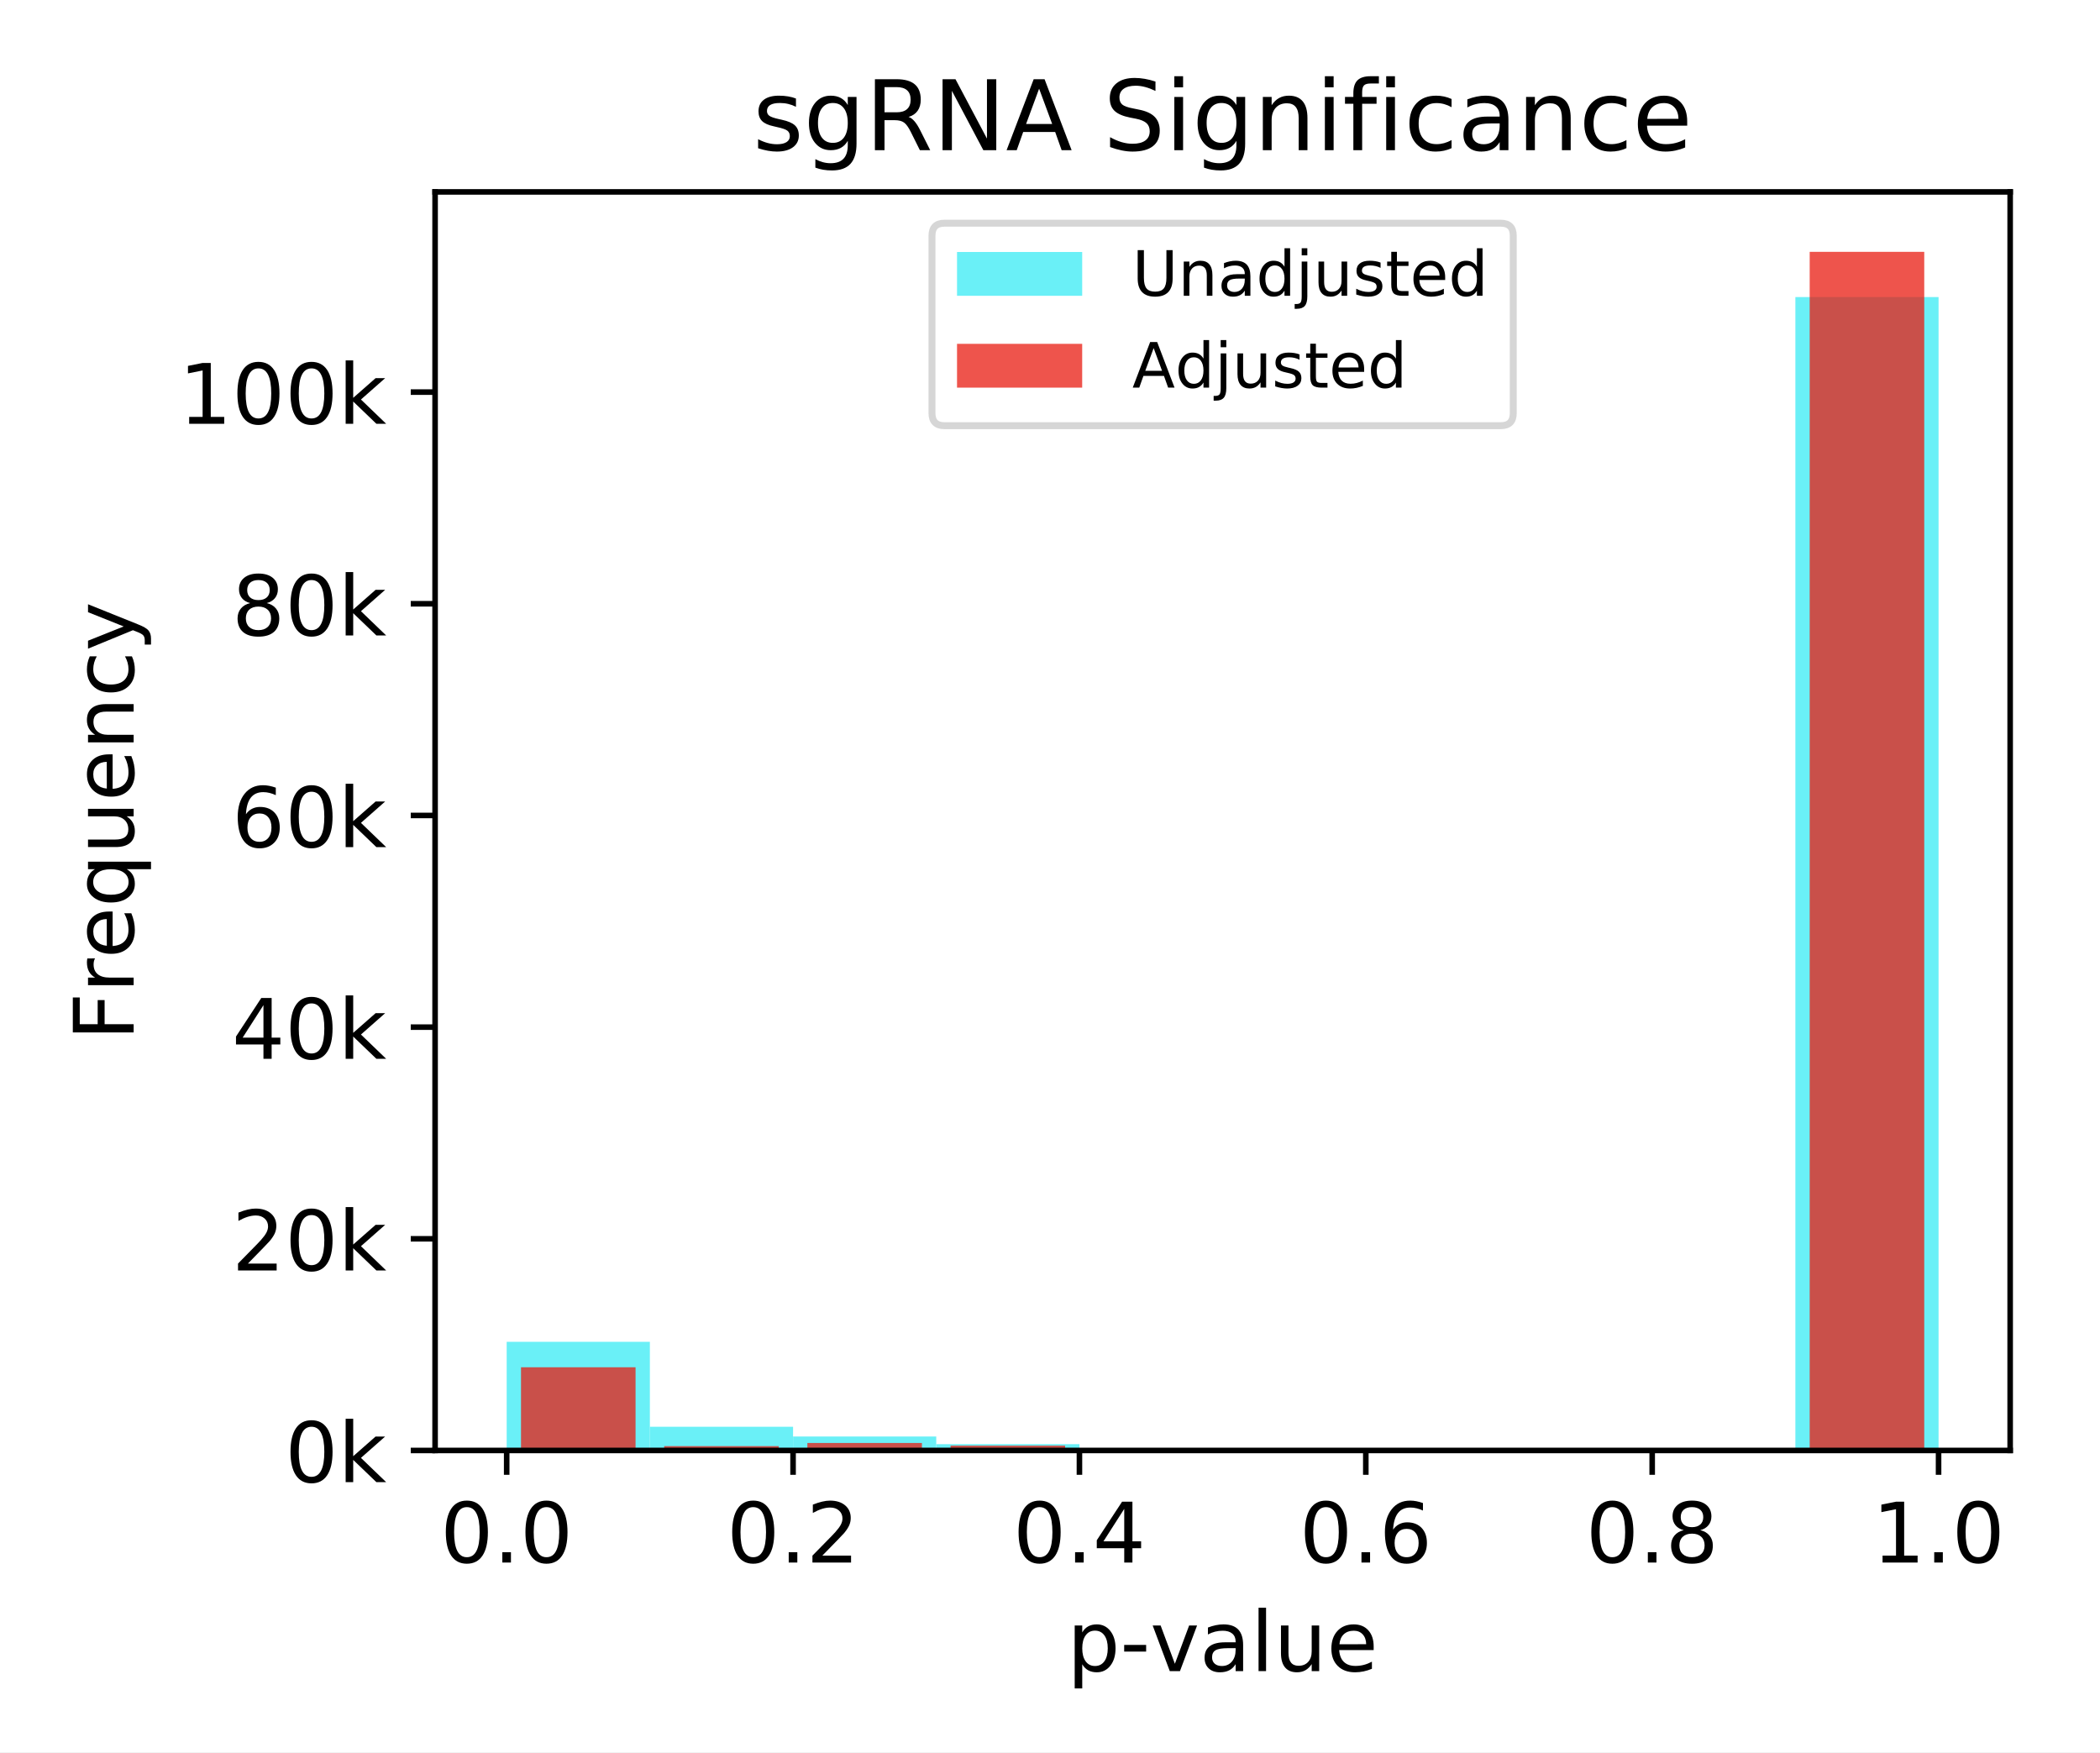
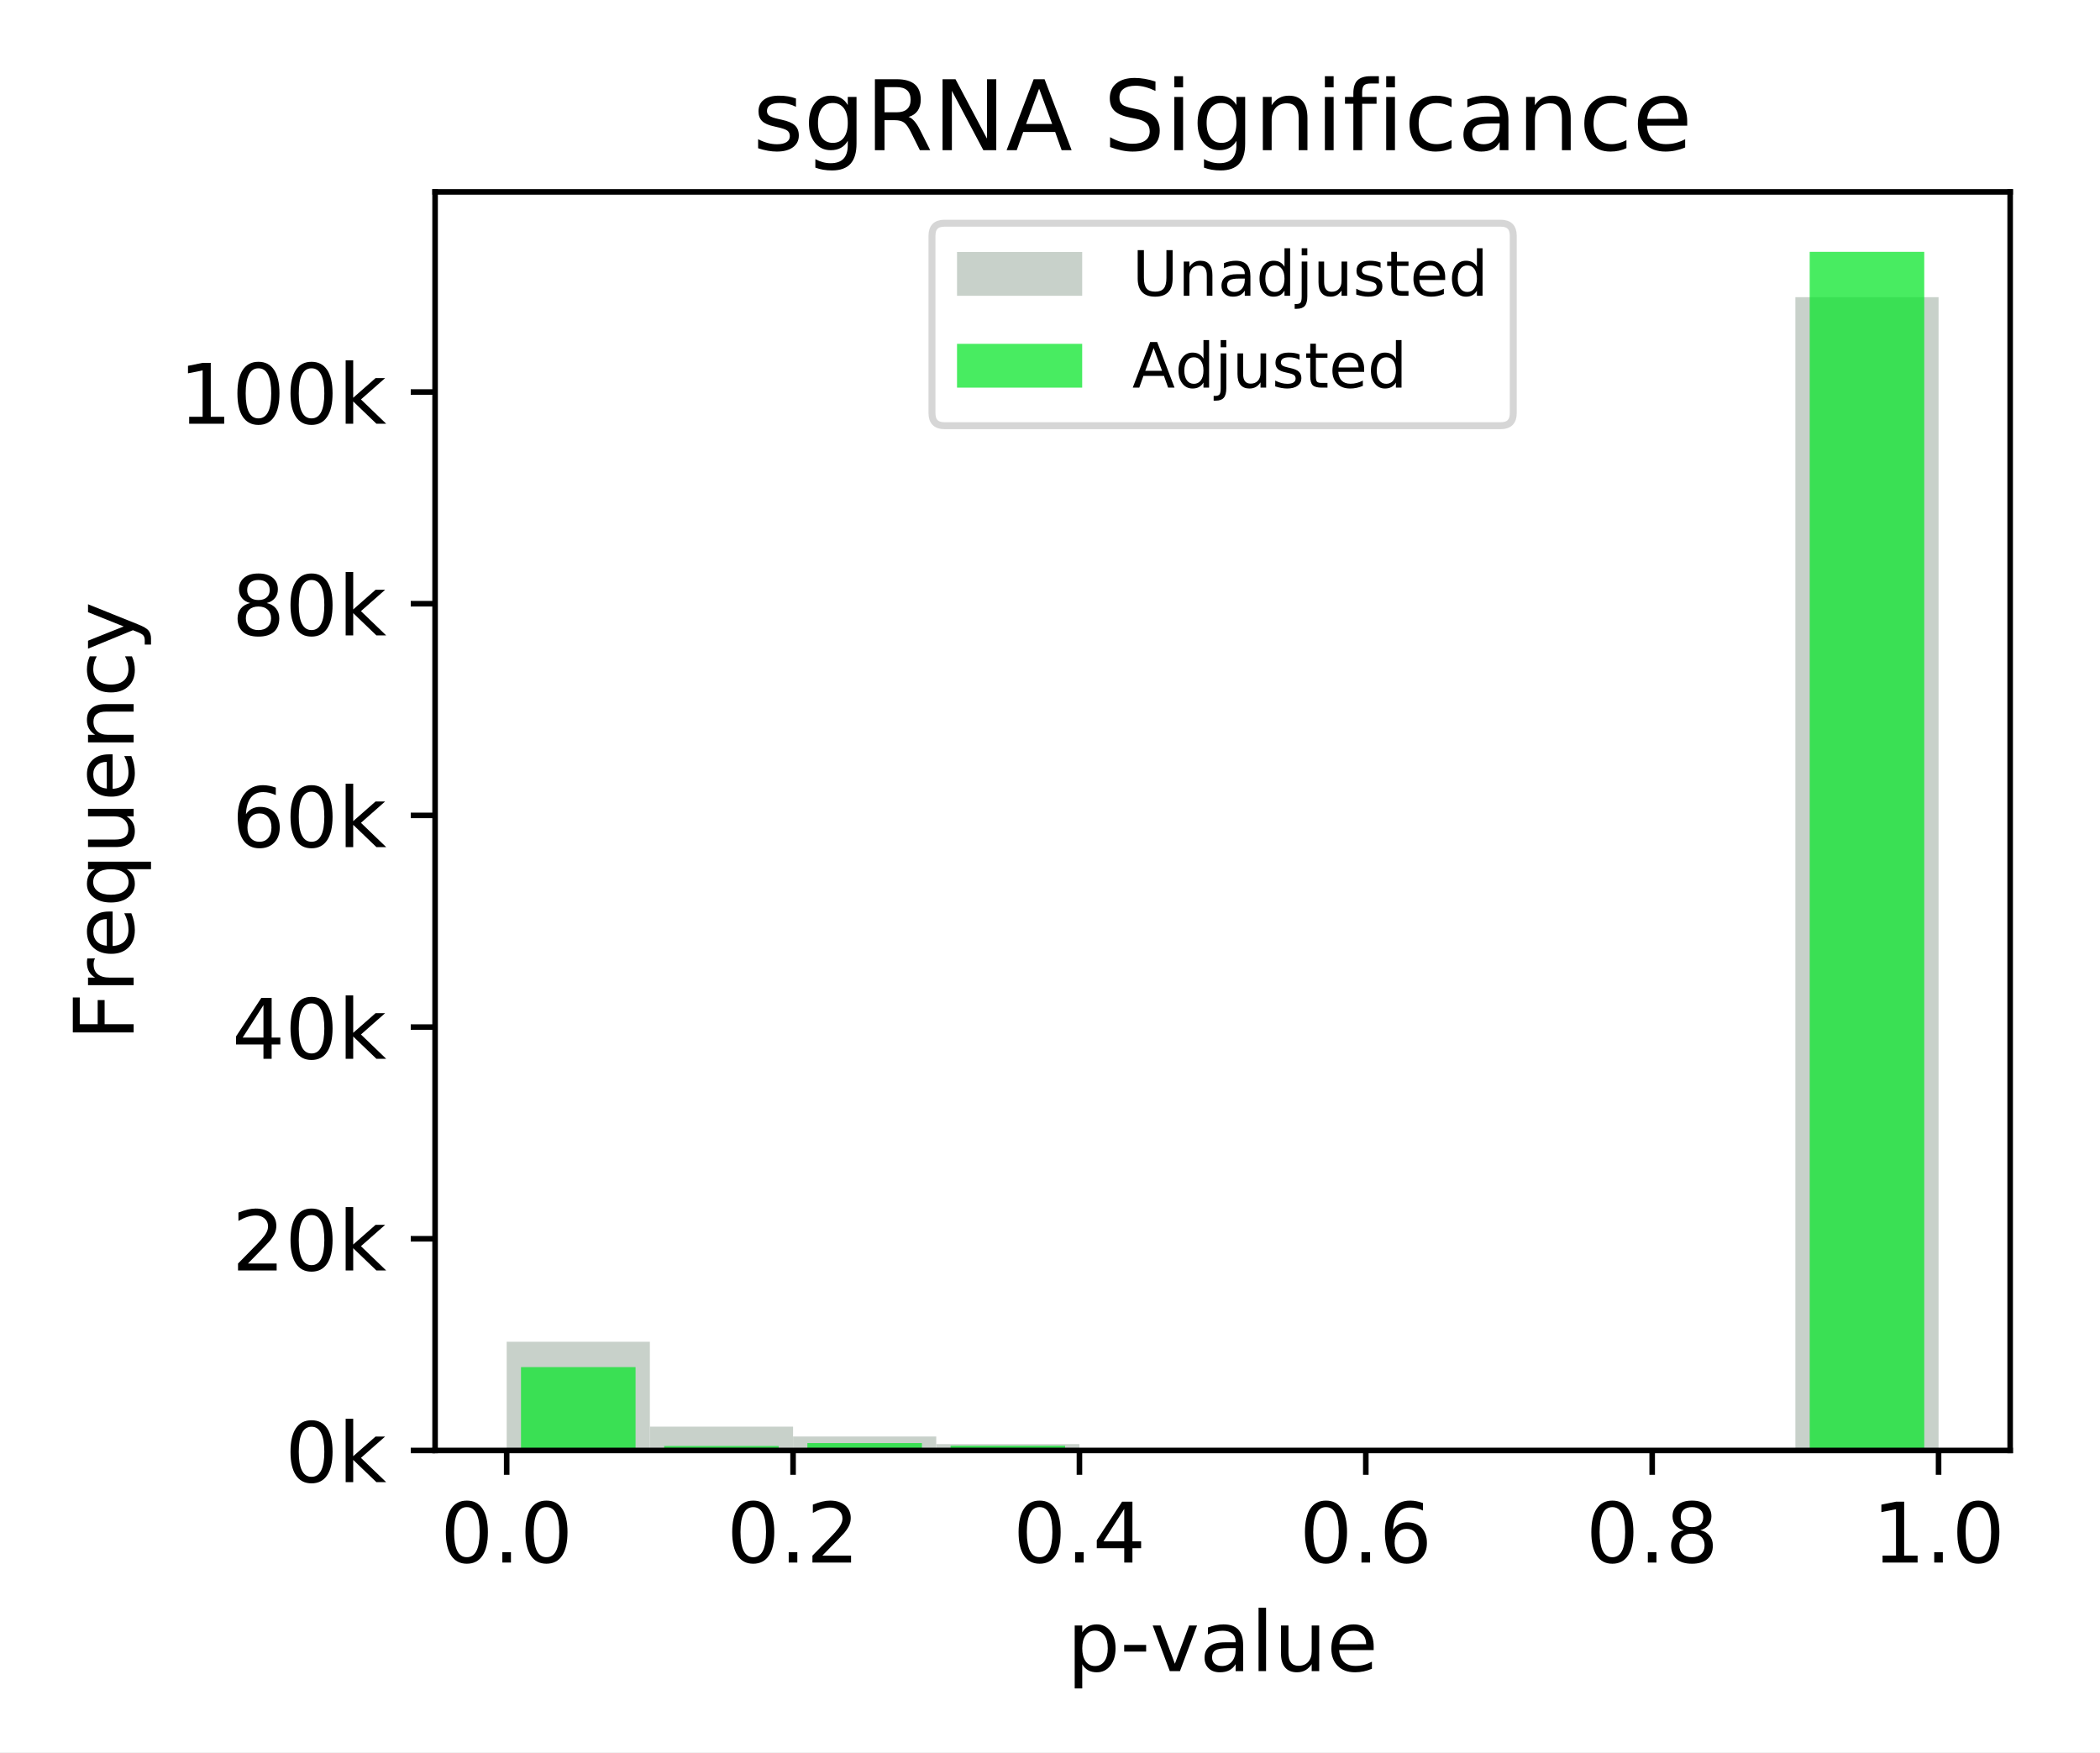
<svg xmlns="http://www.w3.org/2000/svg" xmlns:xlink="http://www.w3.org/1999/xlink" height="252pt" version="1.1" viewBox="0 0 302 252" width="302pt">
  <defs>
    <style type="text/css">
*{stroke-linecap:butt;stroke-linejoin:round;}
  </style>
  </defs>
  <g id="figure_1">
    <g id="patch_1">
      <path d="M 0 252  L 302.4 252  L 302.4 0  L 0 0  z " style="fill:#ffffff;" />
    </g>
    <g id="axes_1">
      <g id="patch_2">
        <path d="M 62.57 208.6  L 289.08 208.6  L 289.08 27.6  L 62.57 27.6  z " style="fill:#ffffff;" />
      </g>
      <g id="patch_3">
-         <path clip-path="url(#pc66652acc5)" d="M 72.866 208.6  L 93.458 208.6  L 93.458 192.97  L 72.866 192.97  z " style="fill:#6af0f7;" />
+         <path clip-path="url(#pf127f0041a)" d="M 72.866 208.6  L 93.458 208.6  L 93.458 192.962  L 72.866 192.962  z " style="fill:#c8d1ca;" />
      </g>
      <g id="patch_4">
-         <path clip-path="url(#pc66652acc5)" d="M 93.458 208.6  L 114.05 208.6  L 114.05 205.194  L 93.458 205.194  z " style="fill:#6af0f7;" />
+         <path clip-path="url(#pf127f0041a)" d="M 93.458 208.6  L 114.05 208.6  L 114.05 205.174  L 93.458 205.174  z " style="fill:#c8d1ca;" />
      </g>
      <g id="patch_5">
-         <path clip-path="url(#pc66652acc5)" d="M 114.05 208.6  L 134.641 208.6  L 134.641 206.592  L 114.05 206.592  z " style="fill:#6af0f7;" />
+         <path clip-path="url(#pf127f0041a)" d="M 114.05 208.6  L 134.641 208.6  L 134.641 206.591  L 114.05 206.591  z " style="fill:#c8d1ca;" />
      </g>
      <g id="patch_6">
-         <path clip-path="url(#pc66652acc5)" d="M 134.641 208.6  L 155.233 208.6  L 155.233 207.694  L 134.641 207.694  z " style="fill:#6af0f7;" />
+         <path clip-path="url(#pf127f0041a)" d="M 134.641 208.6  L 155.233 208.6  L 155.233 207.691  L 134.641 207.691  z " style="fill:#c8d1ca;" />
      </g>
      <g id="patch_7">
-         <path clip-path="url(#pc66652acc5)" d="M 155.233 208.6  L 175.825 208.6  L 175.825 208.585  L 155.233 208.585  z " style="fill:#6af0f7;" />
+         <path clip-path="url(#pf127f0041a)" d="M 155.233 208.6  L 175.825 208.6  L 175.825 208.585  L 155.233 208.585  z " style="fill:#c8d1ca;" />
      </g>
      <g id="patch_8">
-         <path clip-path="url(#pc66652acc5)" d="M 175.825 208.6  L 196.417 208.6  L 196.417 208.6  L 175.825 208.6  z " style="fill:#6af0f7;" />
+         <path clip-path="url(#pf127f0041a)" d="M 175.825 208.6  L 196.417 208.6  L 196.417 208.6  L 175.825 208.6  z " style="fill:#c8d1ca;" />
      </g>
      <g id="patch_9">
-         <path clip-path="url(#pc66652acc5)" d="M 196.417 208.6  L 217.009 208.6  L 217.009 208.6  L 196.417 208.6  z " style="fill:#6af0f7;" />
+         <path clip-path="url(#pf127f0041a)" d="M 196.417 208.6  L 217.009 208.6  L 217.009 208.6  L 196.417 208.6  z " style="fill:#c8d1ca;" />
      </g>
      <g id="patch_10">
-         <path clip-path="url(#pc66652acc5)" d="M 217.009 208.6  L 237.6 208.6  L 237.6 208.6  L 217.009 208.6  z " style="fill:#6af0f7;" />
+         <path clip-path="url(#pf127f0041a)" d="M 217.009 208.6  L 237.6 208.6  L 237.6 208.6  L 217.009 208.6  z " style="fill:#c8d1ca;" />
      </g>
      <g id="patch_11">
-         <path clip-path="url(#pc66652acc5)" d="M 237.6 208.6  L 258.192 208.6  L 258.192 208.6  L 237.6 208.6  z " style="fill:#6af0f7;" />
+         <path clip-path="url(#pf127f0041a)" d="M 237.6 208.6  L 258.192 208.6  L 258.192 208.6  L 237.6 208.6  z " style="fill:#c8d1ca;" />
      </g>
      <g id="patch_12">
-         <path clip-path="url(#pc66652acc5)" d="M 258.192 208.6  L 278.784 208.6  L 278.784 42.721  L 258.192 42.721  z " style="fill:#6af0f7;" />
+         <path clip-path="url(#pf127f0041a)" d="M 258.192 208.6  L 278.784 208.6  L 278.784 42.74  L 258.192 42.74  z " style="fill:#c8d1ca;" />
      </g>
      <g id="patch_13">
-         <path clip-path="url(#pc66652acc5)" d="M 74.925 208.6  L 91.399 208.6  L 91.399 196.635  L 74.925 196.635  z " style="fill:#e81b10;opacity:0.75;" />
+         <path clip-path="url(#pf127f0041a)" d="M 74.925 208.6  L 91.399 208.6  L 91.399 196.613  L 74.925 196.613  z " style="fill:#0be52c;opacity:0.75;" />
      </g>
      <g id="patch_14">
-         <path clip-path="url(#pc66652acc5)" d="M 95.517 208.6  L 111.99 208.6  L 111.99 207.976  L 95.517 207.976  z " style="fill:#e81b10;opacity:0.75;" />
+         <path clip-path="url(#pf127f0041a)" d="M 95.517 208.6  L 111.99 208.6  L 111.99 207.959  L 95.517 207.959  z " style="fill:#0be52c;opacity:0.75;" />
      </g>
      <g id="patch_15">
-         <path clip-path="url(#pc66652acc5)" d="M 116.109 208.6  L 132.582 208.6  L 132.582 207.524  L 116.109 207.524  z " style="fill:#e81b10;opacity:0.75;" />
+         <path clip-path="url(#pf127f0041a)" d="M 116.109 208.6  L 132.582 208.6  L 132.582 207.537  L 116.109 207.537  z " style="fill:#0be52c;opacity:0.75;" />
      </g>
      <g id="patch_16">
-         <path clip-path="url(#pc66652acc5)" d="M 136.701 208.6  L 153.174 208.6  L 153.174 207.907  L 136.701 207.907  z " style="fill:#e81b10;opacity:0.75;" />
+         <path clip-path="url(#pf127f0041a)" d="M 136.701 208.6  L 153.174 208.6  L 153.174 207.917  L 136.701 207.917  z " style="fill:#0be52c;opacity:0.75;" />
      </g>
      <g id="patch_17">
-         <path clip-path="url(#pc66652acc5)" d="M 157.292 208.6  L 173.766 208.6  L 173.766 208.426  L 157.292 208.426  z " style="fill:#e81b10;opacity:0.75;" />
+         <path clip-path="url(#pf127f0041a)" d="M 157.292 208.6  L 173.766 208.6  L 173.766 208.422  L 157.292 208.422  z " style="fill:#0be52c;opacity:0.75;" />
      </g>
      <g id="patch_18">
-         <path clip-path="url(#pc66652acc5)" d="M 177.884 208.6  L 194.358 208.6  L 194.358 208.267  L 177.884 208.267  z " style="fill:#e81b10;opacity:0.75;" />
+         <path clip-path="url(#pf127f0041a)" d="M 177.884 208.6  L 194.358 208.6  L 194.358 208.271  L 177.884 208.271  z " style="fill:#0be52c;opacity:0.75;" />
      </g>
      <g id="patch_19">
-         <path clip-path="url(#pc66652acc5)" d="M 198.476 208.6  L 214.949 208.6  L 214.949 208.366  L 198.476 208.366  z " style="fill:#e81b10;opacity:0.75;" />
+         <path clip-path="url(#pf127f0041a)" d="M 198.476 208.6  L 214.949 208.6  L 214.949 208.358  L 198.476 208.358  z " style="fill:#0be52c;opacity:0.75;" />
      </g>
      <g id="patch_20">
-         <path clip-path="url(#pc66652acc5)" d="M 219.068 208.6  L 235.541 208.6  L 235.541 208.399  L 219.068 208.399  z " style="fill:#e81b10;opacity:0.75;" />
+         <path clip-path="url(#pf127f0041a)" d="M 219.068 208.6  L 235.541 208.6  L 235.541 208.405  L 219.068 208.405  z " style="fill:#0be52c;opacity:0.75;" />
      </g>
      <g id="patch_21">
-         <path clip-path="url(#pc66652acc5)" d="M 239.66 208.6  L 256.133 208.6  L 256.133 208.437  L 239.66 208.437  z " style="fill:#e81b10;opacity:0.75;" />
+         <path clip-path="url(#pf127f0041a)" d="M 239.66 208.6  L 256.133 208.6  L 256.133 208.442  L 239.66 208.442  z " style="fill:#0be52c;opacity:0.75;" />
      </g>
      <g id="patch_22">
-         <path clip-path="url(#pc66652acc5)" d="M 260.251 208.6  L 276.725 208.6  L 276.725 36.219  L 260.251 36.219  z " style="fill:#e81b10;opacity:0.75;" />
+         <path clip-path="url(#pf127f0041a)" d="M 260.251 208.6  L 276.725 208.6  L 276.725 36.219  L 260.251 36.219  z " style="fill:#0be52c;opacity:0.75;" />
      </g>
      <g id="matplotlib.axis_1">
        <g id="xtick_1">
          <g id="line2d_1">
            <defs>
-               <path d="M 0 0  L 0 3.5  " id="m84226ce3af" style="stroke:#000000;stroke-width:0.8;" />
-             </defs>
-             <g>
-               <use style="stroke:#000000;stroke-width:0.8;" x="72.866" xlink:href="#m84226ce3af" y="208.6" />
+               <path d="M 0 0  L 0 3.5  " id="m3f5624474c" style="stroke:#000000;stroke-width:0.8;" />
+             </defs>
+             <g>
+               <use style="stroke:#000000;stroke-width:0.8;" x="72.866" xlink:href="#m3f5624474c" y="208.6" />
            </g>
          </g>
          <g id="text_1">
            <defs>
              <path d="M 31.781 66.406  Q 24.172 66.406 20.328 58.906  Q 16.5 51.422 16.5 36.375  Q 16.5 21.391 20.328 13.891  Q 24.172 6.391 31.781 6.391  Q 39.453 6.391 43.281 13.891  Q 47.125 21.391 47.125 36.375  Q 47.125 51.422 43.281 58.906  Q 39.453 66.406 31.781 66.406  z M 31.781 74.219  Q 44.047 74.219 50.516 64.516  Q 56.984 54.828 56.984 36.375  Q 56.984 17.969 50.516 8.266  Q 44.047 -1.422 31.781 -1.422  Q 19.531 -1.422 13.062 8.266  Q 6.594 17.969 6.594 36.375  Q 6.594 54.828 13.062 64.516  Q 19.531 74.219 31.781 74.219  z " id="DejaVuSans-30" />
              <path d="M 10.688 12.406  L 21 12.406  L 21 0  L 10.688 0  z " id="DejaVuSans-2e" />
            </defs>
            <g transform="translate(63.32403 224.7181)scale(0.12 -0.12)">
              <use xlink:href="#DejaVuSans-30" />
              <use x="63.623" xlink:href="#DejaVuSans-2e" />
              <use x="95.41" xlink:href="#DejaVuSans-30" />
            </g>
          </g>
        </g>
        <g id="xtick_2">
          <g id="line2d_2">
            <g>
-               <use style="stroke:#000000;stroke-width:0.8;" x="114.05" xlink:href="#m84226ce3af" y="208.6" />
+               <use style="stroke:#000000;stroke-width:0.8;" x="114.05" xlink:href="#m3f5624474c" y="208.6" />
            </g>
          </g>
          <g id="text_2">
            <defs>
              <path d="M 19.188 8.297  L 53.609 8.297  L 53.609 0  L 7.328 0  L 7.328 8.297  Q 12.938 14.109 22.625 23.891  Q 32.328 33.688 34.812 36.531  Q 39.547 41.844 41.422 45.531  Q 43.312 49.219 43.312 52.781  Q 43.312 58.594 39.234 62.25  Q 35.156 65.922 28.609 65.922  Q 23.969 65.922 18.812 64.312  Q 13.672 62.703 7.812 59.422  L 7.812 69.391  Q 13.766 71.781 18.938 73  Q 24.125 74.219 28.422 74.219  Q 39.75 74.219 46.484 68.547  Q 53.219 62.891 53.219 53.422  Q 53.219 48.922 51.531 44.891  Q 49.859 40.875 45.406 35.406  Q 44.188 33.984 37.641 27.219  Q 31.109 20.453 19.188 8.297  z " id="DejaVuSans-32" />
            </defs>
            <g transform="translate(104.5077 224.7181)scale(0.12 -0.12)">
              <use xlink:href="#DejaVuSans-30" />
              <use x="63.623" xlink:href="#DejaVuSans-2e" />
              <use x="95.41" xlink:href="#DejaVuSans-32" />
            </g>
          </g>
        </g>
        <g id="xtick_3">
          <g id="line2d_3">
            <g>
-               <use style="stroke:#000000;stroke-width:0.8;" x="155.233" xlink:href="#m84226ce3af" y="208.6" />
+               <use style="stroke:#000000;stroke-width:0.8;" x="155.233" xlink:href="#m3f5624474c" y="208.6" />
            </g>
          </g>
          <g id="text_3">
            <defs>
              <path d="M 37.797 64.312  L 12.891 25.391  L 37.797 25.391  z M 35.203 72.906  L 47.609 72.906  L 47.609 25.391  L 58.016 25.391  L 58.016 17.188  L 47.609 17.188  L 47.609 0  L 37.797 0  L 37.797 17.188  L 4.891 17.188  L 4.891 26.703  z " id="DejaVuSans-34" />
            </defs>
            <g transform="translate(145.6913 224.7181)scale(0.12 -0.12)">
              <use xlink:href="#DejaVuSans-30" />
              <use x="63.623" xlink:href="#DejaVuSans-2e" />
              <use x="95.41" xlink:href="#DejaVuSans-34" />
            </g>
          </g>
        </g>
        <g id="xtick_4">
          <g id="line2d_4">
            <g>
-               <use style="stroke:#000000;stroke-width:0.8;" x="196.417" xlink:href="#m84226ce3af" y="208.6" />
+               <use style="stroke:#000000;stroke-width:0.8;" x="196.417" xlink:href="#m3f5624474c" y="208.6" />
            </g>
          </g>
          <g id="text_4">
            <defs>
              <path d="M 33.016 40.375  Q 26.375 40.375 22.484 35.828  Q 18.609 31.297 18.609 23.391  Q 18.609 15.531 22.484 10.953  Q 26.375 6.391 33.016 6.391  Q 39.656 6.391 43.531 10.953  Q 47.406 15.531 47.406 23.391  Q 47.406 31.297 43.531 35.828  Q 39.656 40.375 33.016 40.375  z M 52.594 71.297  L 52.594 62.312  Q 48.875 64.062 45.094 64.984  Q 41.312 65.922 37.594 65.922  Q 27.828 65.922 22.672 59.328  Q 17.531 52.734 16.797 39.406  Q 19.672 43.656 24.016 45.922  Q 28.375 48.188 33.594 48.188  Q 44.578 48.188 50.953 41.516  Q 57.328 34.859 57.328 23.391  Q 57.328 12.156 50.688 5.359  Q 44.047 -1.422 33.016 -1.422  Q 20.359 -1.422 13.672 8.266  Q 6.984 17.969 6.984 36.375  Q 6.984 53.656 15.188 63.938  Q 23.391 74.219 37.203 74.219  Q 40.922 74.219 44.703 73.484  Q 48.484 72.75 52.594 71.297  z " id="DejaVuSans-36" />
            </defs>
            <g transform="translate(186.8749 224.7181)scale(0.12 -0.12)">
              <use xlink:href="#DejaVuSans-30" />
              <use x="63.623" xlink:href="#DejaVuSans-2e" />
              <use x="95.41" xlink:href="#DejaVuSans-36" />
            </g>
          </g>
        </g>
        <g id="xtick_5">
          <g id="line2d_5">
            <g>
-               <use style="stroke:#000000;stroke-width:0.8;" x="237.6" xlink:href="#m84226ce3af" y="208.6" />
+               <use style="stroke:#000000;stroke-width:0.8;" x="237.6" xlink:href="#m3f5624474c" y="208.6" />
            </g>
          </g>
          <g id="text_5">
            <defs>
              <path d="M 31.781 34.625  Q 24.75 34.625 20.719 30.859  Q 16.703 27.094 16.703 20.516  Q 16.703 13.922 20.719 10.156  Q 24.75 6.391 31.781 6.391  Q 38.812 6.391 42.859 10.172  Q 46.922 13.969 46.922 20.516  Q 46.922 27.094 42.891 30.859  Q 38.875 34.625 31.781 34.625  z M 21.922 38.812  Q 15.578 40.375 12.031 44.719  Q 8.5 49.078 8.5 55.328  Q 8.5 64.062 14.719 69.141  Q 20.953 74.219 31.781 74.219  Q 42.672 74.219 48.875 69.141  Q 55.078 64.062 55.078 55.328  Q 55.078 49.078 51.531 44.719  Q 48 40.375 41.703 38.812  Q 48.828 37.156 52.797 32.312  Q 56.781 27.484 56.781 20.516  Q 56.781 9.906 50.312 4.234  Q 43.844 -1.422 31.781 -1.422  Q 19.734 -1.422 13.25 4.234  Q 6.781 9.906 6.781 20.516  Q 6.781 27.484 10.781 32.312  Q 14.797 37.156 21.922 38.812  z M 18.312 54.391  Q 18.312 48.734 21.844 45.562  Q 25.391 42.391 31.781 42.391  Q 38.141 42.391 41.719 45.562  Q 45.312 48.734 45.312 54.391  Q 45.312 60.062 41.719 63.234  Q 38.141 66.406 31.781 66.406  Q 25.391 66.406 21.844 63.234  Q 18.312 60.062 18.312 54.391  z " id="DejaVuSans-38" />
            </defs>
            <g transform="translate(228.0586 224.7181)scale(0.12 -0.12)">
              <use xlink:href="#DejaVuSans-30" />
              <use x="63.623" xlink:href="#DejaVuSans-2e" />
              <use x="95.41" xlink:href="#DejaVuSans-38" />
            </g>
          </g>
        </g>
        <g id="xtick_6">
          <g id="line2d_6">
            <g>
-               <use style="stroke:#000000;stroke-width:0.8;" x="278.784" xlink:href="#m84226ce3af" y="208.6" />
+               <use style="stroke:#000000;stroke-width:0.8;" x="278.784" xlink:href="#m3f5624474c" y="208.6" />
            </g>
          </g>
          <g id="text_6">
            <defs>
              <path d="M 12.406 8.297  L 28.516 8.297  L 28.516 63.922  L 10.984 60.406  L 10.984 69.391  L 28.422 72.906  L 38.281 72.906  L 38.281 8.297  L 54.391 8.297  L 54.391 0  L 12.406 0  z " id="DejaVuSans-31" />
            </defs>
            <g transform="translate(269.2422 224.7181)scale(0.12 -0.12)">
              <use xlink:href="#DejaVuSans-31" />
              <use x="63.623" xlink:href="#DejaVuSans-2e" />
              <use x="95.41" xlink:href="#DejaVuSans-30" />
            </g>
          </g>
        </g>
        <g id="text_7">
          <defs>
            <path d="M 18.109 8.203  L 18.109 -20.797  L 9.078 -20.797  L 9.078 54.688  L 18.109 54.688  L 18.109 46.391  Q 20.953 51.266 25.266 53.625  Q 29.594 56 35.594 56  Q 45.562 56 51.781 48.094  Q 58.016 40.188 58.016 27.297  Q 58.016 14.406 51.781 6.484  Q 45.562 -1.422 35.594 -1.422  Q 29.594 -1.422 25.266 0.953  Q 20.953 3.328 18.109 8.203  z M 48.688 27.297  Q 48.688 37.203 44.609 42.844  Q 40.531 48.484 33.406 48.484  Q 26.266 48.484 22.188 42.844  Q 18.109 37.203 18.109 27.297  Q 18.109 17.391 22.188 11.75  Q 26.266 6.109 33.406 6.109  Q 40.531 6.109 44.609 11.75  Q 48.688 17.391 48.688 27.297  z " id="DejaVuSans-70" />
            <path d="M 4.891 31.391  L 31.203 31.391  L 31.203 23.391  L 4.891 23.391  z " id="DejaVuSans-2d" />
            <path d="M 2.984 54.688  L 12.5 54.688  L 29.594 8.797  L 46.688 54.688  L 56.203 54.688  L 35.688 0  L 23.484 0  z " id="DejaVuSans-76" />
            <path d="M 34.281 27.484  Q 23.391 27.484 19.188 25  Q 14.984 22.516 14.984 16.5  Q 14.984 11.719 18.141 8.906  Q 21.297 6.109 26.703 6.109  Q 34.188 6.109 38.703 11.406  Q 43.219 16.703 43.219 25.484  L 43.219 27.484  z M 52.203 31.203  L 52.203 0  L 43.219 0  L 43.219 8.297  Q 40.141 3.328 35.547 0.953  Q 30.953 -1.422 24.312 -1.422  Q 15.922 -1.422 10.953 3.297  Q 6 8.016 6 15.922  Q 6 25.141 12.172 29.828  Q 18.359 34.516 30.609 34.516  L 43.219 34.516  L 43.219 35.406  Q 43.219 41.609 39.141 45  Q 35.062 48.391 27.688 48.391  Q 23 48.391 18.547 47.266  Q 14.109 46.141 10.016 43.891  L 10.016 52.203  Q 14.938 54.109 19.578 55.047  Q 24.219 56 28.609 56  Q 40.484 56 46.344 49.844  Q 52.203 43.703 52.203 31.203  z " id="DejaVuSans-61" />
            <path d="M 9.422 75.984  L 18.406 75.984  L 18.406 0  L 9.422 0  z " id="DejaVuSans-6c" />
            <path d="M 8.5 21.578  L 8.5 54.688  L 17.484 54.688  L 17.484 21.922  Q 17.484 14.156 20.5 10.266  Q 23.531 6.391 29.594 6.391  Q 36.859 6.391 41.078 11.031  Q 45.312 15.672 45.312 23.688  L 45.312 54.688  L 54.297 54.688  L 54.297 0  L 45.312 0  L 45.312 8.406  Q 42.047 3.422 37.719 1  Q 33.406 -1.422 27.688 -1.422  Q 18.266 -1.422 13.375 4.438  Q 8.5 10.297 8.5 21.578  z M 31.109 56  z " id="DejaVuSans-75" />
            <path d="M 56.203 29.594  L 56.203 25.203  L 14.891 25.203  Q 15.484 15.922 20.484 11.062  Q 25.484 6.203 34.422 6.203  Q 39.594 6.203 44.453 7.469  Q 49.312 8.734 54.109 11.281  L 54.109 2.781  Q 49.266 0.734 44.188 -0.344  Q 39.109 -1.422 33.891 -1.422  Q 20.797 -1.422 13.156 6.188  Q 5.516 13.812 5.516 26.812  Q 5.516 40.234 12.766 48.109  Q 20.016 56 32.328 56  Q 43.359 56 49.781 48.891  Q 56.203 41.797 56.203 29.594  z M 47.219 32.234  Q 47.125 39.594 43.094 43.984  Q 39.062 48.391 32.422 48.391  Q 24.906 48.391 20.391 44.141  Q 15.875 39.891 15.188 32.172  z " id="DejaVuSans-65" />
          </defs>
          <g transform="translate(153.4638 240.3319)scale(0.12 -0.12)">
            <use xlink:href="#DejaVuSans-70" />
            <use x="63.477" xlink:href="#DejaVuSans-2d" />
            <use x="99.529" xlink:href="#DejaVuSans-76" />
            <use x="158.709" xlink:href="#DejaVuSans-61" />
            <use x="219.988" xlink:href="#DejaVuSans-6c" />
            <use x="247.771" xlink:href="#DejaVuSans-75" />
            <use x="311.15" xlink:href="#DejaVuSans-65" />
          </g>
        </g>
      </g>
      <g id="matplotlib.axis_2">
        <g id="ytick_1">
          <g id="line2d_7">
            <defs>
-               <path d="M 0 0  L -3.5 0  " id="m51c32b60ec" style="stroke:#000000;stroke-width:0.8;" />
-             </defs>
-             <g>
-               <use style="stroke:#000000;stroke-width:0.8;" x="62.57" xlink:href="#m51c32b60ec" y="208.6" />
+               <path d="M 0 0  L -3.5 0  " id="mf849bd9453" style="stroke:#000000;stroke-width:0.8;" />
+             </defs>
+             <g>
+               <use style="stroke:#000000;stroke-width:0.8;" x="62.57" xlink:href="#mf849bd9453" y="208.6" />
            </g>
          </g>
          <g id="text_8">
            <defs>
              <path d="M 9.078 75.984  L 18.109 75.984  L 18.109 31.109  L 44.922 54.688  L 56.391 54.688  L 27.391 29.109  L 57.625 0  L 45.906 0  L 18.109 26.703  L 18.109 0  L 9.078 0  z " id="DejaVuSans-6b" />
            </defs>
            <g transform="translate(40.98625 213.1591)scale(0.12 -0.12)">
              <use xlink:href="#DejaVuSans-30" />
              <use x="63.623" xlink:href="#DejaVuSans-6b" />
            </g>
          </g>
        </g>
        <g id="ytick_2">
          <g id="line2d_8">
            <g>
-               <use style="stroke:#000000;stroke-width:0.8;" x="62.57" xlink:href="#m51c32b60ec" y="178.158" />
+               <use style="stroke:#000000;stroke-width:0.8;" x="62.57" xlink:href="#mf849bd9453" y="178.156" />
            </g>
          </g>
          <g id="text_9">
-             <g transform="translate(33.35125 182.717)scale(0.12 -0.12)">
+             <g transform="translate(33.35125 182.7149)scale(0.12 -0.12)">
              <use xlink:href="#DejaVuSans-32" />
              <use x="63.623" xlink:href="#DejaVuSans-30" />
              <use x="127.246" xlink:href="#DejaVuSans-6b" />
            </g>
          </g>
        </g>
        <g id="ytick_3">
          <g id="line2d_9">
            <g>
-               <use style="stroke:#000000;stroke-width:0.8;" x="62.57" xlink:href="#m51c32b60ec" y="147.716" />
+               <use style="stroke:#000000;stroke-width:0.8;" x="62.57" xlink:href="#mf849bd9453" y="147.712" />
            </g>
          </g>
          <g id="text_10">
-             <g transform="translate(33.35125 152.275)scale(0.12 -0.12)">
+             <g transform="translate(33.35125 152.2707)scale(0.12 -0.12)">
              <use xlink:href="#DejaVuSans-34" />
              <use x="63.623" xlink:href="#DejaVuSans-30" />
              <use x="127.246" xlink:href="#DejaVuSans-6b" />
            </g>
          </g>
        </g>
        <g id="ytick_4">
          <g id="line2d_10">
            <g>
-               <use style="stroke:#000000;stroke-width:0.8;" x="62.57" xlink:href="#m51c32b60ec" y="117.274" />
+               <use style="stroke:#000000;stroke-width:0.8;" x="62.57" xlink:href="#mf849bd9453" y="117.268" />
            </g>
          </g>
          <g id="text_11">
-             <g transform="translate(33.35125 121.833)scale(0.12 -0.12)">
+             <g transform="translate(33.35125 121.8266)scale(0.12 -0.12)">
              <use xlink:href="#DejaVuSans-36" />
              <use x="63.623" xlink:href="#DejaVuSans-30" />
              <use x="127.246" xlink:href="#DejaVuSans-6b" />
            </g>
          </g>
        </g>
        <g id="ytick_5">
          <g id="line2d_11">
            <g>
-               <use style="stroke:#000000;stroke-width:0.8;" x="62.57" xlink:href="#m51c32b60ec" y="86.832" />
+               <use style="stroke:#000000;stroke-width:0.8;" x="62.57" xlink:href="#mf849bd9453" y="86.823" />
            </g>
          </g>
          <g id="text_12">
-             <g transform="translate(33.35125 91.391)scale(0.12 -0.12)">
+             <g transform="translate(33.35125 91.3824)scale(0.12 -0.12)">
              <use xlink:href="#DejaVuSans-38" />
              <use x="63.623" xlink:href="#DejaVuSans-30" />
              <use x="127.246" xlink:href="#DejaVuSans-6b" />
            </g>
          </g>
        </g>
        <g id="ytick_6">
          <g id="line2d_12">
            <g>
-               <use style="stroke:#000000;stroke-width:0.8;" x="62.57" xlink:href="#m51c32b60ec" y="56.39" />
+               <use style="stroke:#000000;stroke-width:0.8;" x="62.57" xlink:href="#mf849bd9453" y="56.379" />
            </g>
          </g>
          <g id="text_13">
-             <g transform="translate(25.71625 60.94899)scale(0.12 -0.12)">
+             <g transform="translate(25.71625 60.93824)scale(0.12 -0.12)">
              <use xlink:href="#DejaVuSans-31" />
              <use x="63.623" xlink:href="#DejaVuSans-30" />
              <use x="127.246" xlink:href="#DejaVuSans-30" />
              <use x="190.869" xlink:href="#DejaVuSans-6b" />
            </g>
          </g>
        </g>
        <g id="text_14">
          <defs>
            <path d="M 9.812 72.906  L 51.703 72.906  L 51.703 64.594  L 19.672 64.594  L 19.672 43.109  L 48.578 43.109  L 48.578 34.812  L 19.672 34.812  L 19.672 0  L 9.812 0  z " id="DejaVuSans-46" />
            <path d="M 41.109 46.297  Q 39.594 47.172 37.812 47.578  Q 36.031 48 33.891 48  Q 26.266 48 22.188 43.047  Q 18.109 38.094 18.109 28.812  L 18.109 0  L 9.078 0  L 9.078 54.688  L 18.109 54.688  L 18.109 46.188  Q 20.953 51.172 25.484 53.578  Q 30.031 56 36.531 56  Q 37.453 56 38.578 55.875  Q 39.703 55.766 41.062 55.516  z " id="DejaVuSans-72" />
            <path d="M 14.797 27.297  Q 14.797 17.391 18.875 11.75  Q 22.953 6.109 30.078 6.109  Q 37.203 6.109 41.297 11.75  Q 45.406 17.391 45.406 27.297  Q 45.406 37.203 41.297 42.844  Q 37.203 48.484 30.078 48.484  Q 22.953 48.484 18.875 42.844  Q 14.797 37.203 14.797 27.297  z M 45.406 8.203  Q 42.578 3.328 38.25 0.953  Q 33.938 -1.422 27.875 -1.422  Q 17.969 -1.422 11.734 6.484  Q 5.516 14.406 5.516 27.297  Q 5.516 40.188 11.734 48.094  Q 17.969 56 27.875 56  Q 33.938 56 38.25 53.625  Q 42.578 51.266 45.406 46.391  L 45.406 54.688  L 54.391 54.688  L 54.391 -20.797  L 45.406 -20.797  z " id="DejaVuSans-71" />
            <path d="M 54.891 33.016  L 54.891 0  L 45.906 0  L 45.906 32.719  Q 45.906 40.484 42.875 44.328  Q 39.844 48.188 33.797 48.188  Q 26.516 48.188 22.312 43.547  Q 18.109 38.922 18.109 30.906  L 18.109 0  L 9.078 0  L 9.078 54.688  L 18.109 54.688  L 18.109 46.188  Q 21.344 51.125 25.703 53.562  Q 30.078 56 35.797 56  Q 45.219 56 50.047 50.172  Q 54.891 44.344 54.891 33.016  z " id="DejaVuSans-6e" />
            <path d="M 48.781 52.594  L 48.781 44.188  Q 44.969 46.297 41.141 47.344  Q 37.312 48.391 33.406 48.391  Q 24.656 48.391 19.812 42.844  Q 14.984 37.312 14.984 27.297  Q 14.984 17.281 19.812 11.734  Q 24.656 6.203 33.406 6.203  Q 37.312 6.203 41.141 7.25  Q 44.969 8.297 48.781 10.406  L 48.781 2.094  Q 45.016 0.344 40.984 -0.531  Q 36.969 -1.422 32.422 -1.422  Q 20.062 -1.422 12.781 6.344  Q 5.516 14.109 5.516 27.297  Q 5.516 40.672 12.859 48.328  Q 20.219 56 33.016 56  Q 37.156 56 41.109 55.141  Q 45.062 54.297 48.781 52.594  z " id="DejaVuSans-63" />
            <path d="M 32.172 -5.078  Q 28.375 -14.844 24.75 -17.812  Q 21.141 -20.797 15.094 -20.797  L 7.906 -20.797  L 7.906 -13.281  L 13.188 -13.281  Q 16.891 -13.281 18.938 -11.516  Q 21 -9.766 23.484 -3.219  L 25.094 0.875  L 2.984 54.688  L 12.5 54.688  L 29.594 11.922  L 46.688 54.688  L 56.203 54.688  z " id="DejaVuSans-79" />
          </defs>
          <g transform="translate(19.22062 149.6572)rotate(-90)scale(0.12 -0.12)">
            <use xlink:href="#DejaVuSans-46" />
            <use x="57.41" xlink:href="#DejaVuSans-72" />
            <use x="98.492" xlink:href="#DejaVuSans-65" />
            <use x="160.016" xlink:href="#DejaVuSans-71" />
            <use x="223.492" xlink:href="#DejaVuSans-75" />
            <use x="286.871" xlink:href="#DejaVuSans-65" />
            <use x="348.395" xlink:href="#DejaVuSans-6e" />
            <use x="411.773" xlink:href="#DejaVuSans-63" />
            <use x="466.754" xlink:href="#DejaVuSans-79" />
          </g>
        </g>
      </g>
      <g id="patch_23">
        <path d="M 62.57 208.6  L 62.57 27.6  " style="fill:none;stroke:#000000;stroke-linecap:square;stroke-linejoin:miter;stroke-width:0.8;" />
      </g>
      <g id="patch_24">
        <path d="M 289.08 208.6  L 289.08 27.6  " style="fill:none;stroke:#000000;stroke-linecap:square;stroke-linejoin:miter;stroke-width:0.8;" />
      </g>
      <g id="patch_25">
        <path d="M 62.57 208.6  L 289.08 208.6  " style="fill:none;stroke:#000000;stroke-linecap:square;stroke-linejoin:miter;stroke-width:0.8;" />
      </g>
      <g id="patch_26">
        <path d="M 62.57 27.6  L 289.08 27.6  " style="fill:none;stroke:#000000;stroke-linecap:square;stroke-linejoin:miter;stroke-width:0.8;" />
      </g>
      <g id="text_15">
        <defs>
          <path d="M 44.281 53.078  L 44.281 44.578  Q 40.484 46.531 36.375 47.5  Q 32.281 48.484 27.875 48.484  Q 21.188 48.484 17.844 46.438  Q 14.5 44.391 14.5 40.281  Q 14.5 37.156 16.891 35.375  Q 19.281 33.594 26.516 31.984  L 29.594 31.297  Q 39.156 29.25 43.188 25.516  Q 47.219 21.781 47.219 15.094  Q 47.219 7.469 41.188 3.016  Q 35.156 -1.422 24.609 -1.422  Q 20.219 -1.422 15.453 -0.562  Q 10.688 0.297 5.422 2  L 5.422 11.281  Q 10.406 8.688 15.234 7.391  Q 20.062 6.109 24.812 6.109  Q 31.156 6.109 34.562 8.281  Q 37.984 10.453 37.984 14.406  Q 37.984 18.062 35.516 20.016  Q 33.062 21.969 24.703 23.781  L 21.578 24.516  Q 13.234 26.266 9.516 29.906  Q 5.812 33.547 5.812 39.891  Q 5.812 47.609 11.281 51.797  Q 16.75 56 26.812 56  Q 31.781 56 36.172 55.266  Q 40.578 54.547 44.281 53.078  z " id="DejaVuSans-73" />
          <path d="M 45.406 27.984  Q 45.406 37.75 41.375 43.109  Q 37.359 48.484 30.078 48.484  Q 22.859 48.484 18.828 43.109  Q 14.797 37.75 14.797 27.984  Q 14.797 18.266 18.828 12.891  Q 22.859 7.516 30.078 7.516  Q 37.359 7.516 41.375 12.891  Q 45.406 18.266 45.406 27.984  z M 54.391 6.781  Q 54.391 -7.172 48.188 -13.984  Q 42 -20.797 29.203 -20.797  Q 24.469 -20.797 20.266 -20.094  Q 16.062 -19.391 12.109 -17.922  L 12.109 -9.188  Q 16.062 -11.328 19.922 -12.344  Q 23.781 -13.375 27.781 -13.375  Q 36.625 -13.375 41.016 -8.766  Q 45.406 -4.156 45.406 5.172  L 45.406 9.625  Q 42.625 4.781 38.281 2.391  Q 33.938 0 27.875 0  Q 17.828 0 11.672 7.656  Q 5.516 15.328 5.516 27.984  Q 5.516 40.672 11.672 48.328  Q 17.828 56 27.875 56  Q 33.938 56 38.281 53.609  Q 42.625 51.219 45.406 46.391  L 45.406 54.688  L 54.391 54.688  z " id="DejaVuSans-67" />
          <path d="M 44.391 34.188  Q 47.562 33.109 50.562 29.594  Q 53.562 26.078 56.594 19.922  L 66.609 0  L 56 0  L 46.688 18.703  Q 43.062 26.031 39.672 28.422  Q 36.281 30.812 30.422 30.812  L 19.672 30.812  L 19.672 0  L 9.812 0  L 9.812 72.906  L 32.078 72.906  Q 44.578 72.906 50.734 67.672  Q 56.891 62.453 56.891 51.906  Q 56.891 45.016 53.688 40.469  Q 50.484 35.938 44.391 34.188  z M 19.672 64.797  L 19.672 38.922  L 32.078 38.922  Q 39.203 38.922 42.844 42.219  Q 46.484 45.516 46.484 51.906  Q 46.484 58.297 42.844 61.547  Q 39.203 64.797 32.078 64.797  z " id="DejaVuSans-52" />
          <path d="M 9.812 72.906  L 23.094 72.906  L 55.422 11.922  L 55.422 72.906  L 64.984 72.906  L 64.984 0  L 51.703 0  L 19.391 60.984  L 19.391 0  L 9.812 0  z " id="DejaVuSans-4e" />
          <path d="M 34.188 63.188  L 20.797 26.906  L 47.609 26.906  z M 28.609 72.906  L 39.797 72.906  L 67.578 0  L 57.328 0  L 50.688 18.703  L 17.828 18.703  L 11.188 0  L 0.781 0  z " id="DejaVuSans-41" />
          <path id="DejaVuSans-20" />
          <path d="M 53.516 70.516  L 53.516 60.891  Q 47.906 63.578 42.922 64.891  Q 37.938 66.219 33.297 66.219  Q 25.25 66.219 20.875 63.094  Q 16.5 59.969 16.5 54.203  Q 16.5 49.359 19.406 46.891  Q 22.312 44.438 30.422 42.922  L 36.375 41.703  Q 47.406 39.594 52.656 34.297  Q 57.906 29 57.906 20.125  Q 57.906 9.516 50.797 4.047  Q 43.703 -1.422 29.984 -1.422  Q 24.812 -1.422 18.969 -0.25  Q 13.141 0.922 6.891 3.219  L 6.891 13.375  Q 12.891 10.016 18.656 8.297  Q 24.422 6.594 29.984 6.594  Q 38.422 6.594 43.016 9.906  Q 47.609 13.234 47.609 19.391  Q 47.609 24.75 44.312 27.781  Q 41.016 30.812 33.5 32.328  L 27.484 33.5  Q 16.453 35.688 11.516 40.375  Q 6.594 45.062 6.594 53.422  Q 6.594 63.094 13.406 68.656  Q 20.219 74.219 32.172 74.219  Q 37.312 74.219 42.625 73.281  Q 47.953 72.359 53.516 70.516  z " id="DejaVuSans-53" />
          <path d="M 9.422 54.688  L 18.406 54.688  L 18.406 0  L 9.422 0  z M 9.422 75.984  L 18.406 75.984  L 18.406 64.594  L 9.422 64.594  z " id="DejaVuSans-69" />
          <path d="M 37.109 75.984  L 37.109 68.5  L 28.516 68.5  Q 23.688 68.5 21.797 66.547  Q 19.922 64.594 19.922 59.516  L 19.922 54.688  L 34.719 54.688  L 34.719 47.703  L 19.922 47.703  L 19.922 0  L 10.891 0  L 10.891 47.703  L 2.297 47.703  L 2.297 54.688  L 10.891 54.688  L 10.891 58.5  Q 10.891 67.625 15.141 71.797  Q 19.391 75.984 28.609 75.984  z " id="DejaVuSans-66" />
        </defs>
        <g transform="translate(108.2673 21.6)scale(0.14 -0.14)">
          <use xlink:href="#DejaVuSans-73" />
          <use x="52.1" xlink:href="#DejaVuSans-67" />
          <use x="115.576" xlink:href="#DejaVuSans-52" />
          <use x="185.059" xlink:href="#DejaVuSans-4e" />
          <use x="259.863" xlink:href="#DejaVuSans-41" />
          <use x="328.271" xlink:href="#DejaVuSans-20" />
          <use x="360.059" xlink:href="#DejaVuSans-53" />
          <use x="423.535" xlink:href="#DejaVuSans-69" />
          <use x="451.318" xlink:href="#DejaVuSans-67" />
          <use x="514.795" xlink:href="#DejaVuSans-6e" />
          <use x="578.174" xlink:href="#DejaVuSans-69" />
          <use x="605.957" xlink:href="#DejaVuSans-66" />
          <use x="641.162" xlink:href="#DejaVuSans-69" />
          <use x="668.945" xlink:href="#DejaVuSans-63" />
          <use x="723.926" xlink:href="#DejaVuSans-61" />
          <use x="785.205" xlink:href="#DejaVuSans-6e" />
          <use x="848.584" xlink:href="#DejaVuSans-63" />
          <use x="903.564" xlink:href="#DejaVuSans-65" />
        </g>
      </g>
      <g id="legend_1">
        <g id="patch_27">
          <path d="M 135.829 61.221  L 215.821 61.221  Q 217.621 61.221 217.621 59.421  L 217.621 33.9  Q 217.621 32.1 215.821 32.1  L 135.829 32.1  Q 134.029 32.1 134.029 33.9  L 134.029 59.421  Q 134.029 61.221 135.829 61.221  z " style="fill:#ffffff;opacity:0.8;stroke:#cccccc;stroke-linejoin:miter;" />
        </g>
        <g id="patch_28">
-           <path d="M 137.629 42.539  L 155.629 42.539  L 155.629 36.239  L 137.629 36.239  z " style="fill:#6af0f7;" />
+           <path d="M 137.629 42.539  L 155.629 42.539  L 155.629 36.239  L 137.629 36.239  z " style="fill:#c8d1ca;" />
        </g>
        <g id="text_16">
          <defs>
            <path d="M 8.688 72.906  L 18.609 72.906  L 18.609 28.609  Q 18.609 16.891 22.844 11.734  Q 27.094 6.594 36.625 6.594  Q 46.094 6.594 50.344 11.734  Q 54.594 16.891 54.594 28.609  L 54.594 72.906  L 64.5 72.906  L 64.5 27.391  Q 64.5 13.141 57.438 5.859  Q 50.391 -1.422 36.625 -1.422  Q 22.797 -1.422 15.734 5.859  Q 8.688 13.141 8.688 27.391  z " id="DejaVuSans-55" />
            <path d="M 45.406 46.391  L 45.406 75.984  L 54.391 75.984  L 54.391 0  L 45.406 0  L 45.406 8.203  Q 42.578 3.328 38.25 0.953  Q 33.938 -1.422 27.875 -1.422  Q 17.969 -1.422 11.734 6.484  Q 5.516 14.406 5.516 27.297  Q 5.516 40.188 11.734 48.094  Q 17.969 56 27.875 56  Q 33.938 56 38.25 53.625  Q 42.578 51.266 45.406 46.391  z M 14.797 27.297  Q 14.797 17.391 18.875 11.75  Q 22.953 6.109 30.078 6.109  Q 37.203 6.109 41.297 11.75  Q 45.406 17.391 45.406 27.297  Q 45.406 37.203 41.297 42.844  Q 37.203 48.484 30.078 48.484  Q 22.953 48.484 18.875 42.844  Q 14.797 37.203 14.797 27.297  z " id="DejaVuSans-64" />
            <path d="M 9.422 54.688  L 18.406 54.688  L 18.406 -0.984  Q 18.406 -11.422 14.422 -16.109  Q 10.453 -20.797 1.609 -20.797  L -1.812 -20.797  L -1.812 -13.188  L 0.594 -13.188  Q 5.719 -13.188 7.562 -10.812  Q 9.422 -8.453 9.422 -0.984  z M 9.422 75.984  L 18.406 75.984  L 18.406 64.594  L 9.422 64.594  z " id="DejaVuSans-6a" />
            <path d="M 18.312 70.219  L 18.312 54.688  L 36.812 54.688  L 36.812 47.703  L 18.312 47.703  L 18.312 18.016  Q 18.312 11.328 20.141 9.422  Q 21.969 7.516 27.594 7.516  L 36.812 7.516  L 36.812 0  L 27.594 0  Q 17.188 0 13.234 3.875  Q 9.281 7.766 9.281 18.016  L 9.281 47.703  L 2.688 47.703  L 2.688 54.688  L 9.281 54.688  L 9.281 70.219  z " id="DejaVuSans-74" />
          </defs>
          <g transform="translate(162.8291 42.53859)scale(0.09 -0.09)">
            <use xlink:href="#DejaVuSans-55" />
            <use x="73.193" xlink:href="#DejaVuSans-6e" />
            <use x="136.572" xlink:href="#DejaVuSans-61" />
            <use x="197.852" xlink:href="#DejaVuSans-64" />
            <use x="261.328" xlink:href="#DejaVuSans-6a" />
            <use x="289.111" xlink:href="#DejaVuSans-75" />
            <use x="352.49" xlink:href="#DejaVuSans-73" />
            <use x="404.59" xlink:href="#DejaVuSans-74" />
            <use x="443.799" xlink:href="#DejaVuSans-65" />
            <use x="505.322" xlink:href="#DejaVuSans-64" />
          </g>
        </g>
        <g id="patch_29">
-           <path d="M 137.629 55.749  L 155.629 55.749  L 155.629 49.449  L 137.629 49.449  z " style="fill:#e81b10;opacity:0.75;" />
+           <path d="M 137.629 55.749  L 155.629 55.749  L 155.629 49.449  L 137.629 49.449  z " style="fill:#0be52c;opacity:0.75;" />
        </g>
        <g id="text_17">
          <g transform="translate(162.8291 55.74891)scale(0.09 -0.09)">
            <use xlink:href="#DejaVuSans-41" />
            <use x="68.393" xlink:href="#DejaVuSans-64" />
            <use x="131.869" xlink:href="#DejaVuSans-6a" />
            <use x="159.652" xlink:href="#DejaVuSans-75" />
            <use x="223.031" xlink:href="#DejaVuSans-73" />
            <use x="275.131" xlink:href="#DejaVuSans-74" />
            <use x="314.34" xlink:href="#DejaVuSans-65" />
            <use x="375.863" xlink:href="#DejaVuSans-64" />
          </g>
        </g>
      </g>
    </g>
  </g>
  <defs>
-     <clipPath id="pc66652acc5">
+     <clipPath id="pf127f0041a">
      <rect height="181" width="226.51" x="62.57" y="27.6" />
    </clipPath>
  </defs>
</svg>
